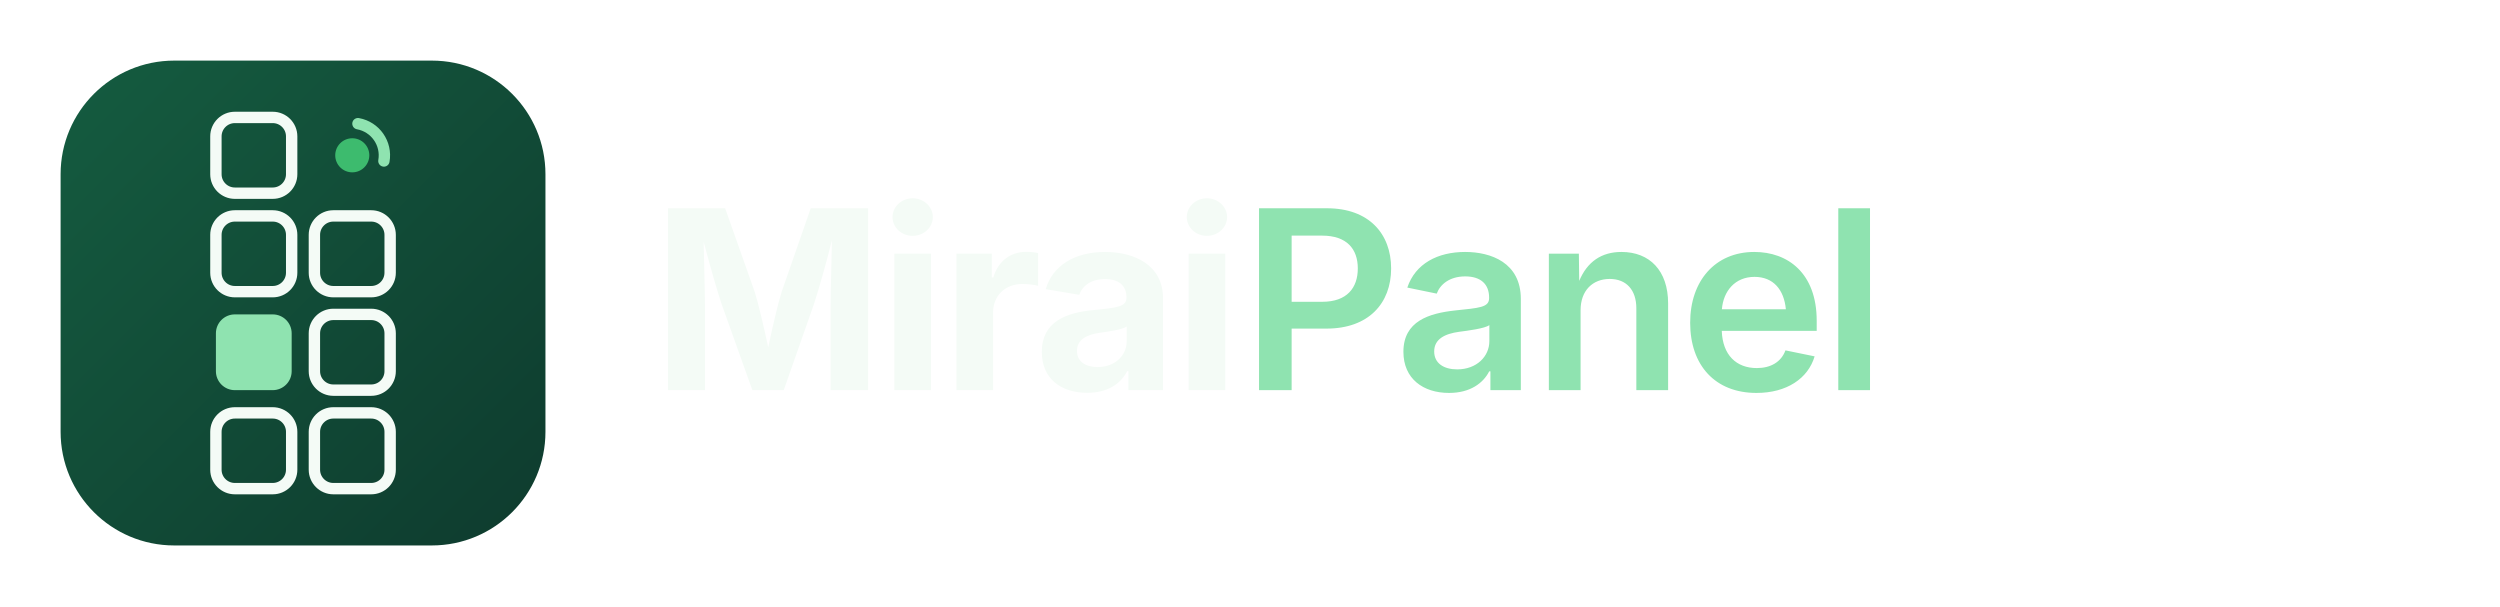
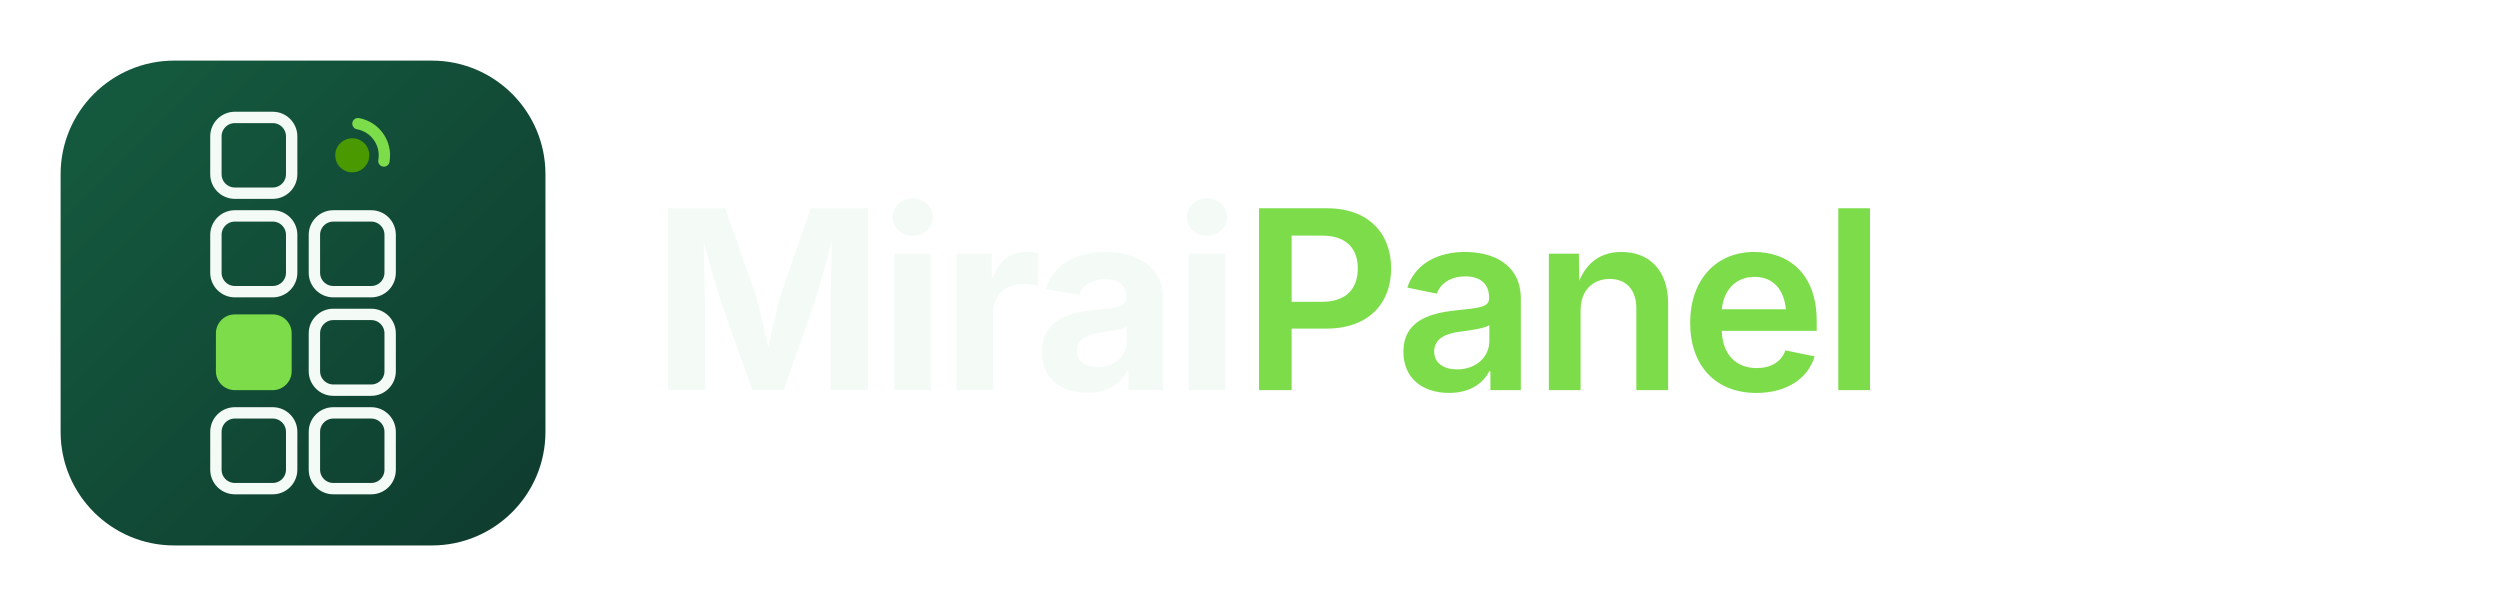
<svg xmlns="http://www.w3.org/2000/svg" viewBox="0 0 660 160" width="660" height="160">
  <defs>
    <linearGradient id="bg" x1="0" y1="0" x2="1" y2="1">
      <stop offset="0" stop-color="#155C40" />
      <stop offset="1" stop-color="#0E3B2E" />
    </linearGradient>
  </defs>
  <g transform="translate(16,16) scale(0.5)">
    <rect x="0" y="0" width="256" height="256" rx="60" fill="url(#bg)" />
    <rect x="82" y="30" width="40" height="40" rx="10" fill="none" stroke="#F4FBF6" stroke-width="6" />
    <rect x="82" y="82" width="40" height="40" rx="10" fill="none" stroke="#F4FBF6" stroke-width="6" />
    <rect x="134" y="82" width="40" height="40" rx="10" fill="none" stroke="#F4FBF6" stroke-width="6" />
    <rect x="134" y="134" width="40" height="40" rx="10" fill="none" stroke="#F4FBF6" stroke-width="6" />
    <rect x="82" y="186" width="40" height="40" rx="10" fill="none" stroke="#F4FBF6" stroke-width="6" />
    <rect x="134" y="186" width="40" height="40" rx="10" fill="none" stroke="#F4FBF6" stroke-width="6" />
-     <rect x="82" y="134" width="40" height="40" rx="10" fill="#8FE3B0" />
-     <circle cx="154" cy="50" r="9" fill="#3DBB6E" />
-     <path d="M 157.0 33.3 A 17 17 0 0 1 170.7 53.0" fill="none" stroke="#8FE3B0" stroke-width="6" stroke-linecap="round" />
+     <rect x="82" y="134" width="40" height="40" rx="10" fill="#7ddc4a" />
+     <circle cx="154" cy="50" r="9" fill="#4a9900" />
+     <path d="M 157.0 33.3 A 17 17 0 0 1 170.7 53.0" fill="none" stroke="#7ddc4a" stroke-width="6" stroke-linecap="round" />
  </g>
-   <text x="172" y="103" font-family="Inter, 'Segoe UI', system-ui, sans-serif" font-size="66" font-weight="700" letter-spacing="-1.5" fill="#F4FBF6">Mirai<tspan fill="#8FE3B0" font-weight="600">Panel</tspan>
+   <text x="172" y="103" font-family="Inter, 'Segoe UI', system-ui, sans-serif" font-size="66" font-weight="700" letter-spacing="-1.5" fill="#F4FBF6">Mirai<tspan fill="#7ddc4a" font-weight="600">Panel</tspan>
  </text>
</svg>
